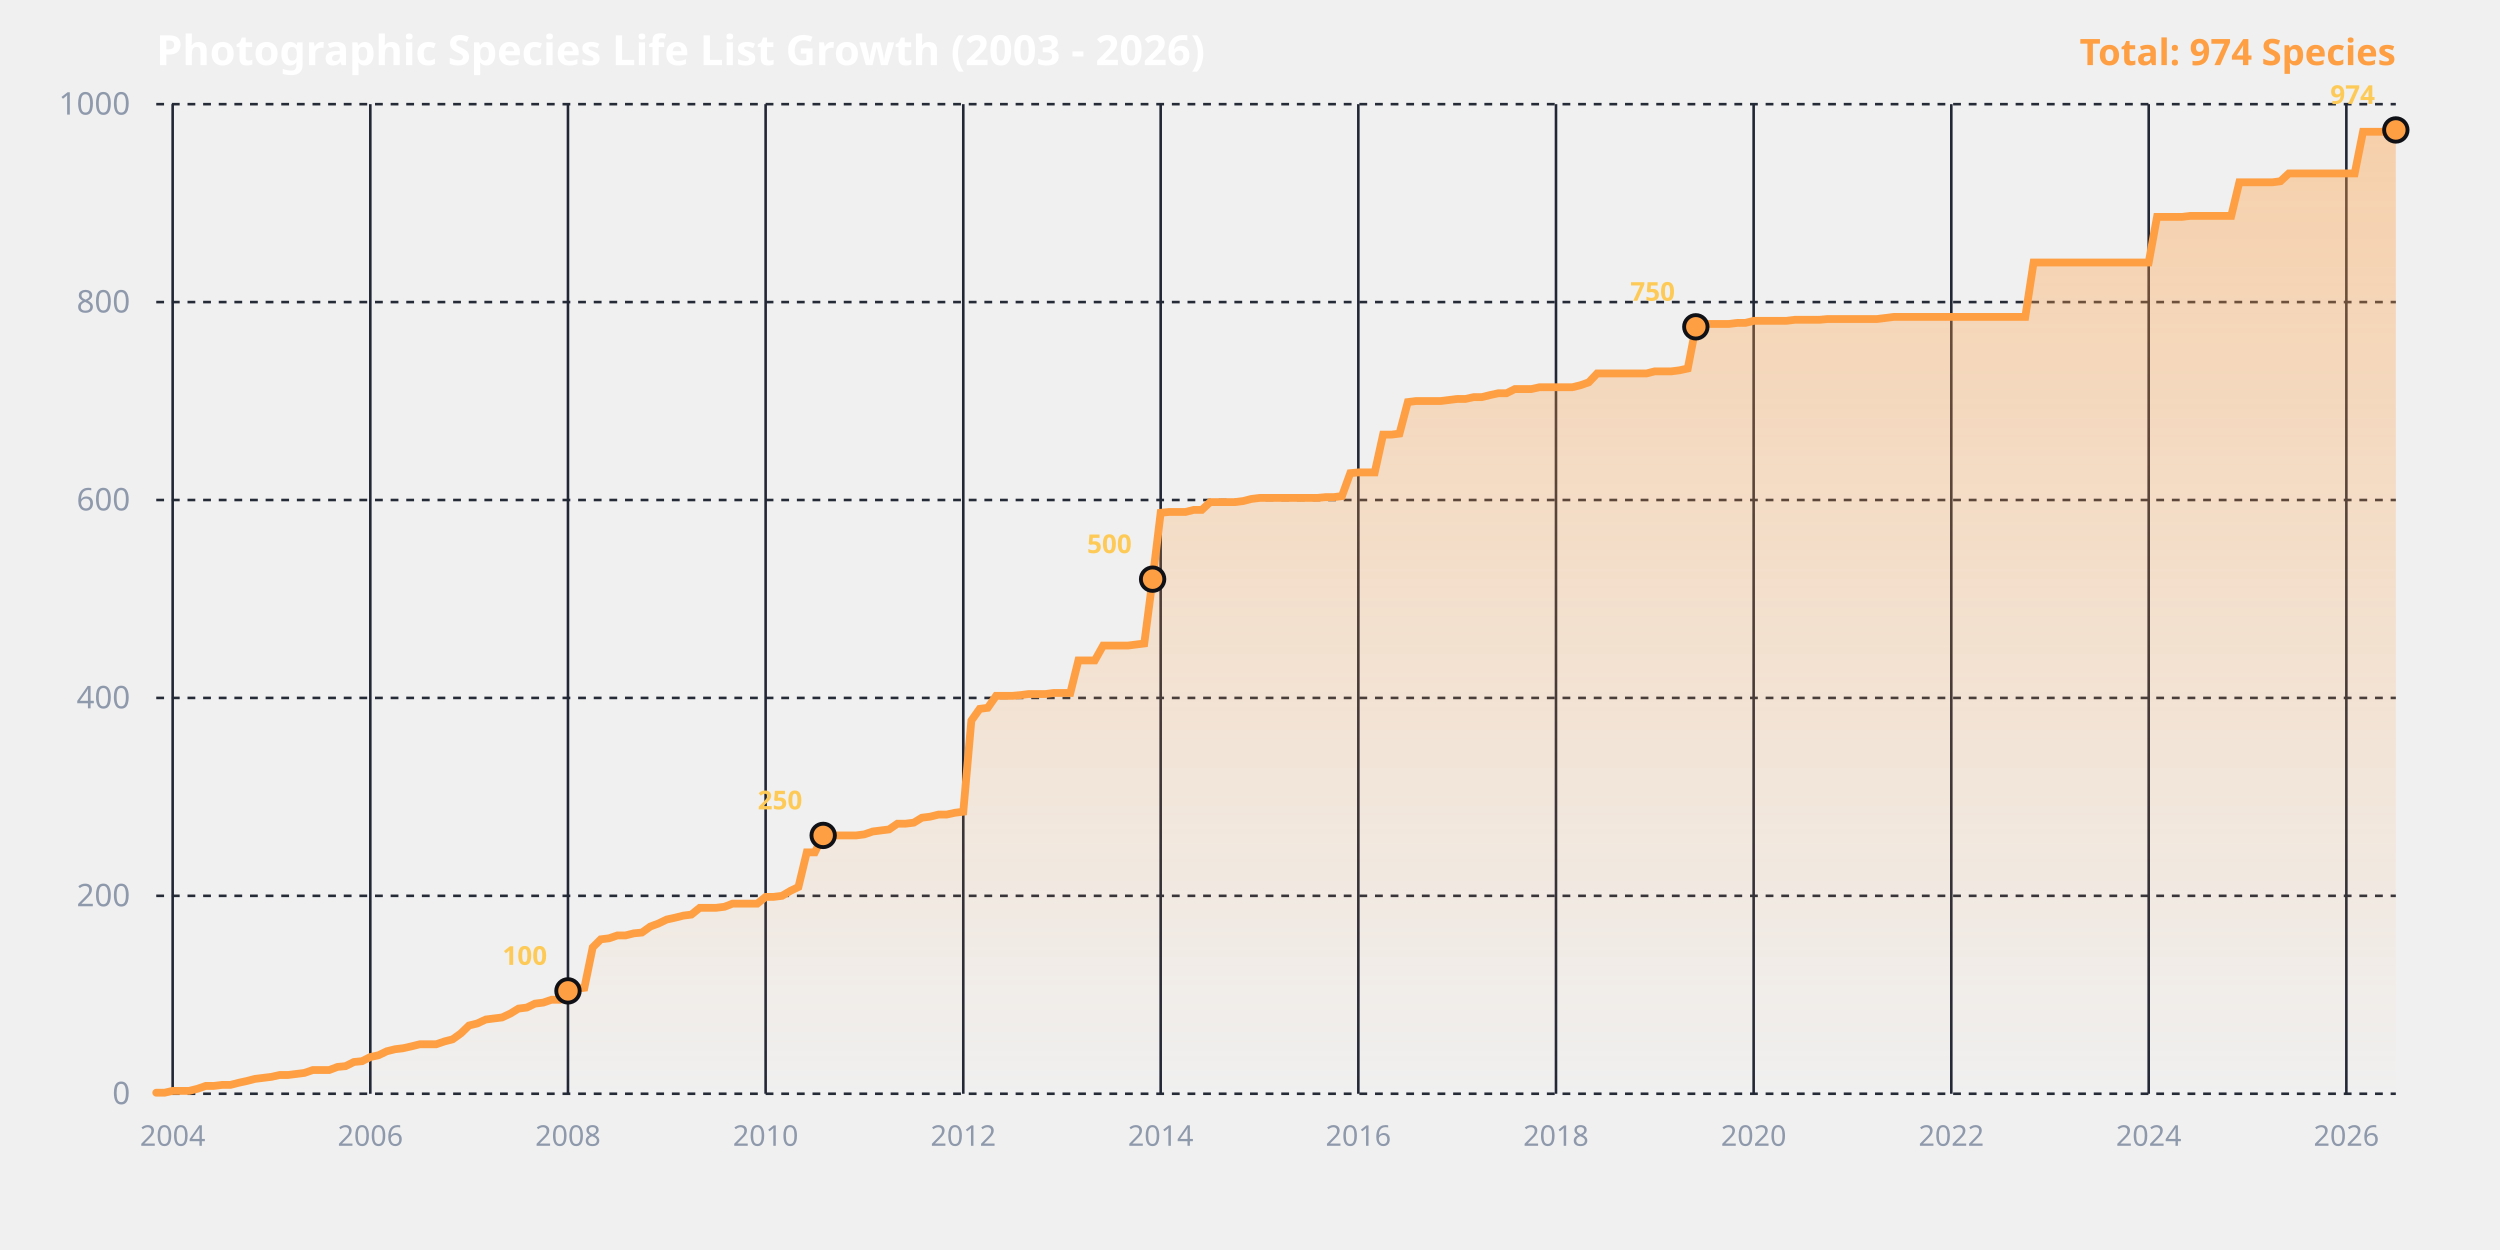
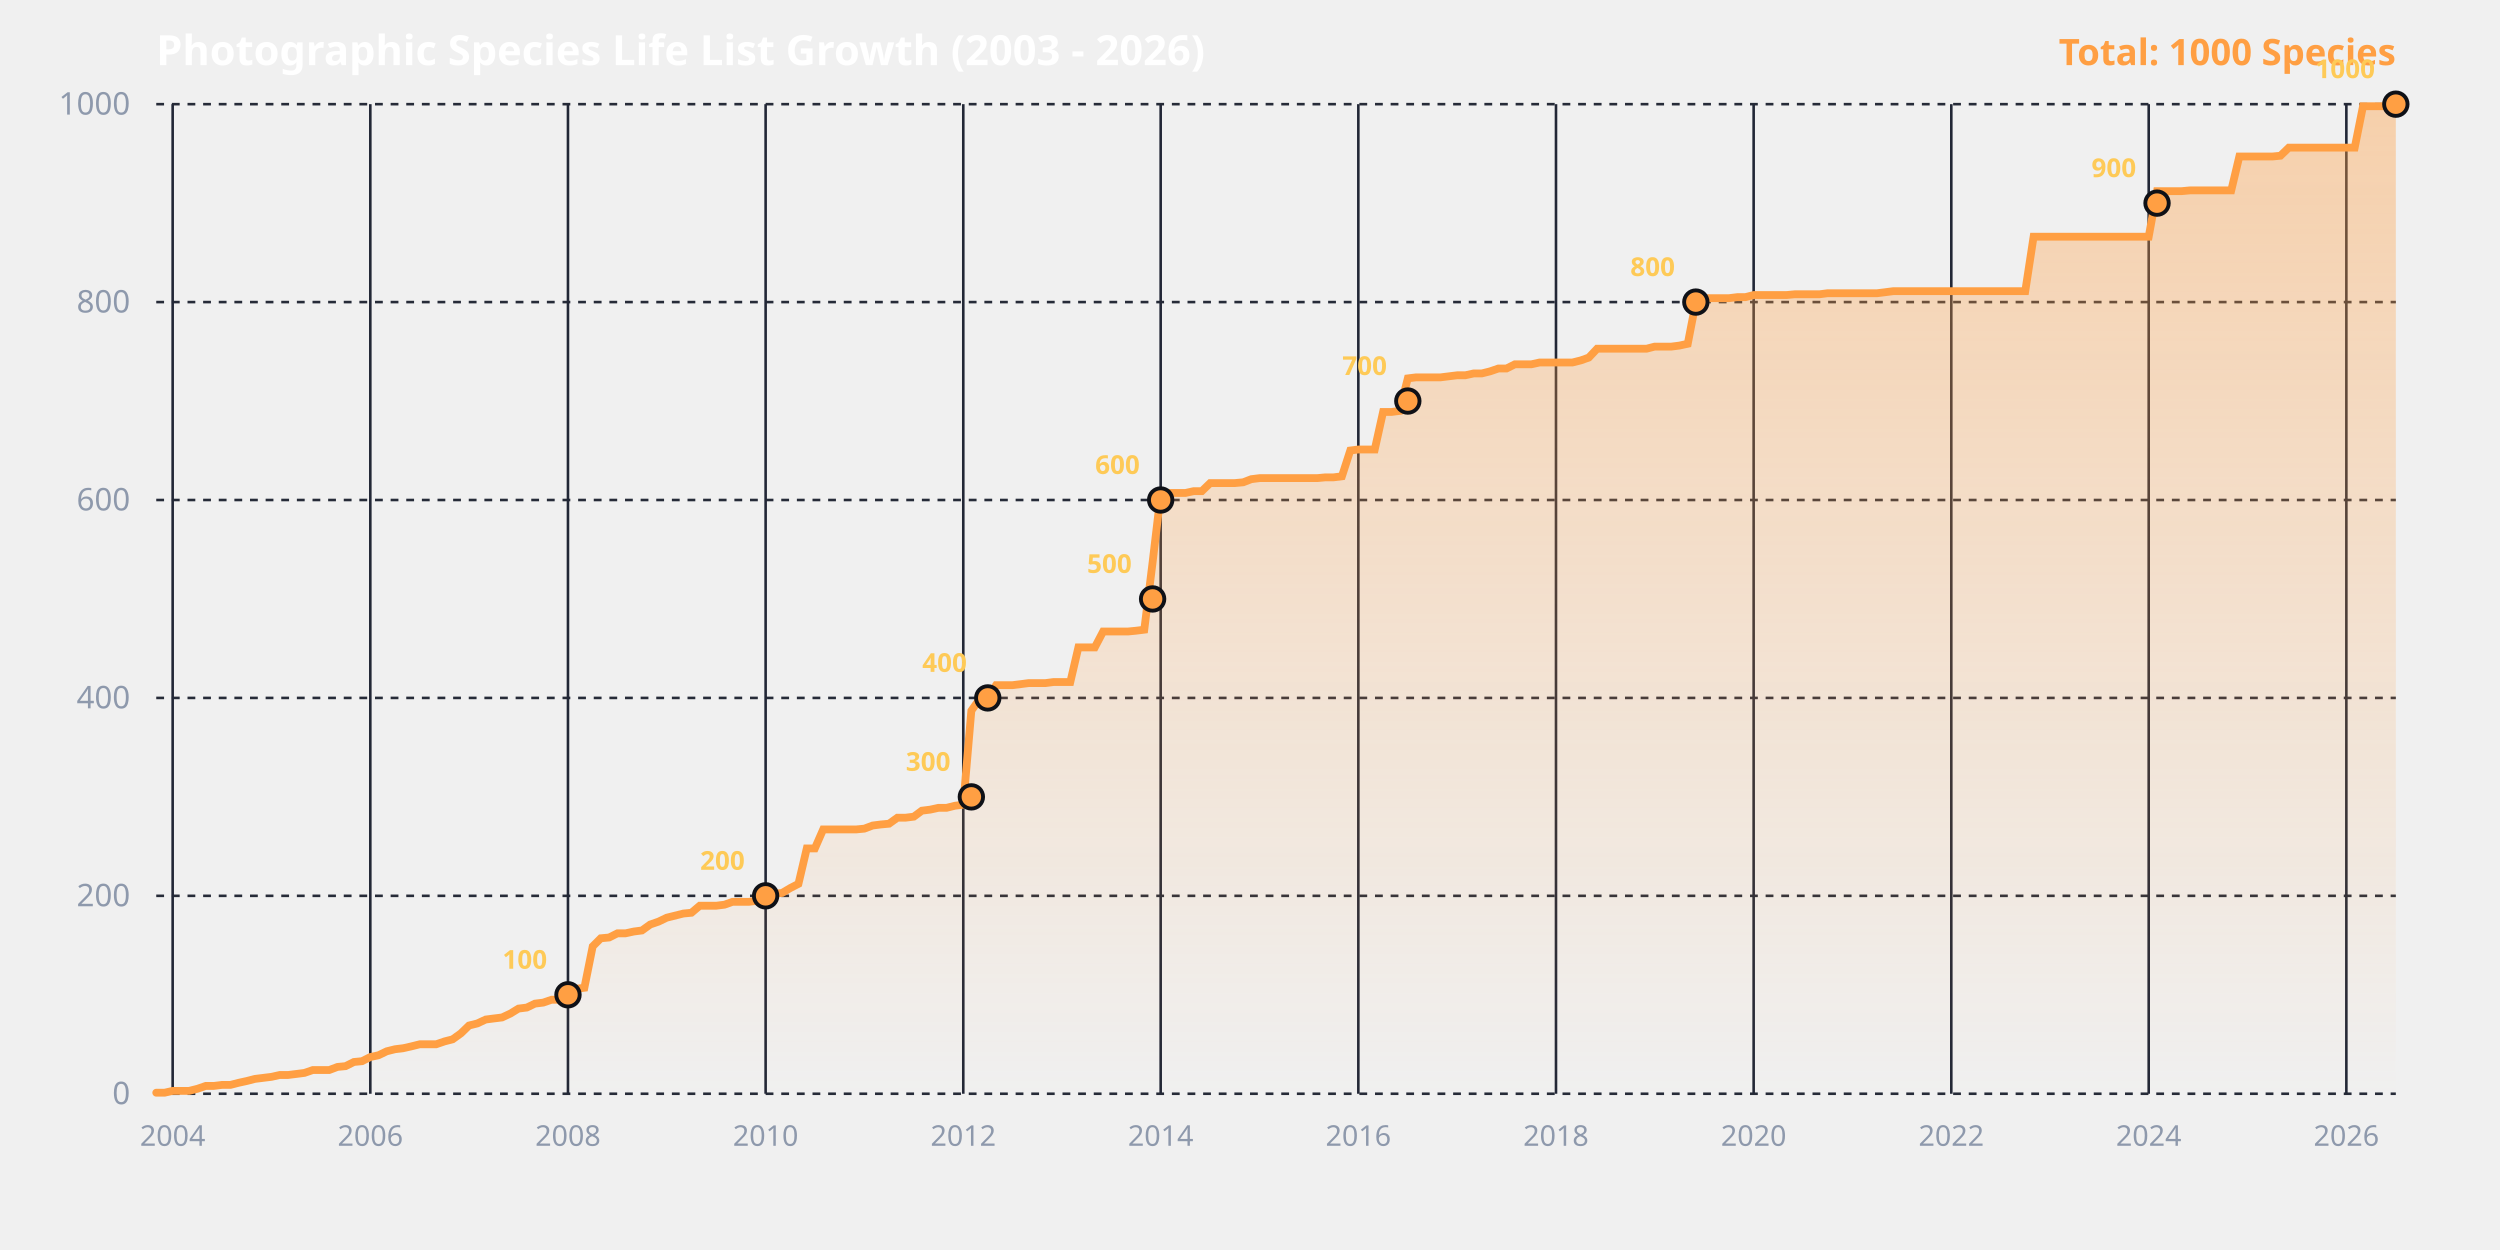
<svg xmlns="http://www.w3.org/2000/svg" viewBox="0 0 960 480" width="100%" height="100%" style="background-color: #0f1117; border-radius: 12px;">
  <defs>
    <linearGradient id="grad" x1="0%" y1="0%" x2="0%" y2="100%">
      <stop offset="0%" stop-color="#ff9f43" stop-opacity="0.4" />
      <stop offset="100%" stop-color="#ff9f43" stop-opacity="0.0" />
    </linearGradient>
  </defs>
  <text x="60" y="25" fill="#ffffff" font-size="16" font-weight="bold" font-family="sans-serif">Photographic Species Life List Growth (2003 - 2026)</text>
-   <text x="920" y="25" fill="#ff9f43" font-size="14" font-weight="bold" text-anchor="end" font-family="sans-serif">Total: 974 Species</text>
+   <text x="920" y="25" fill="#ff9f43" font-size="14" font-weight="bold" text-anchor="end" font-family="sans-serif">Total: 1000 Species</text>
  <line x1="60" y1="420.0" x2="920" y2="420.0" stroke="#262b38" stroke-dasharray="3,3" />
  <text x="50" y="424.0" fill="#8e99ac" font-size="12" text-anchor="end" font-family="sans-serif">0</text>
  <line x1="60" y1="344.0" x2="920" y2="344.0" stroke="#262b38" stroke-dasharray="3,3" />
  <text x="50" y="348.0" fill="#8e99ac" font-size="12" text-anchor="end" font-family="sans-serif">200</text>
  <line x1="60" y1="268.0" x2="920" y2="268.0" stroke="#262b38" stroke-dasharray="3,3" />
  <text x="50" y="272.0" fill="#8e99ac" font-size="12" text-anchor="end" font-family="sans-serif">400</text>
  <line x1="60" y1="192.0" x2="920" y2="192.0" stroke="#262b38" stroke-dasharray="3,3" />
  <text x="50" y="196.0" fill="#8e99ac" font-size="12" text-anchor="end" font-family="sans-serif">600</text>
  <line x1="60" y1="116.0" x2="920" y2="116.0" stroke="#262b38" stroke-dasharray="3,3" />
  <text x="50" y="120.0" fill="#8e99ac" font-size="12" text-anchor="end" font-family="sans-serif">800</text>
  <line x1="60" y1="40.0" x2="920" y2="40.0" stroke="#262b38" stroke-dasharray="3,3" />
  <text x="50" y="44.0" fill="#8e99ac" font-size="12" text-anchor="end" font-family="sans-serif">1000</text>
  <line x1="66.3" y1="40" x2="66.3" y2="420" stroke="#222736" />
  <text x="66.3" y="440" fill="#8e99ac" font-size="11" text-anchor="middle" font-family="sans-serif">2004</text>
  <line x1="142.2" y1="40" x2="142.2" y2="420" stroke="#222736" />
  <text x="142.2" y="440" fill="#8e99ac" font-size="11" text-anchor="middle" font-family="sans-serif">2006</text>
  <line x1="218.1" y1="40" x2="218.1" y2="420" stroke="#222736" />
  <text x="218.1" y="440" fill="#8e99ac" font-size="11" text-anchor="middle" font-family="sans-serif">2008</text>
  <line x1="294.0" y1="40" x2="294.0" y2="420" stroke="#222736" />
  <text x="294.0" y="440" fill="#8e99ac" font-size="11" text-anchor="middle" font-family="sans-serif">2010</text>
  <line x1="369.9" y1="40" x2="369.9" y2="420" stroke="#222736" />
  <text x="369.9" y="440" fill="#8e99ac" font-size="11" text-anchor="middle" font-family="sans-serif">2012</text>
  <line x1="445.7" y1="40" x2="445.7" y2="420" stroke="#222736" />
  <text x="445.7" y="440" fill="#8e99ac" font-size="11" text-anchor="middle" font-family="sans-serif">2014</text>
  <line x1="521.6" y1="40" x2="521.6" y2="420" stroke="#222736" />
  <text x="521.6" y="440" fill="#8e99ac" font-size="11" text-anchor="middle" font-family="sans-serif">2016</text>
  <line x1="597.5" y1="40" x2="597.5" y2="420" stroke="#222736" />
  <text x="597.5" y="440" fill="#8e99ac" font-size="11" text-anchor="middle" font-family="sans-serif">2018</text>
  <line x1="673.4" y1="40" x2="673.4" y2="420" stroke="#222736" />
  <text x="673.4" y="440" fill="#8e99ac" font-size="11" text-anchor="middle" font-family="sans-serif">2020</text>
  <line x1="749.3" y1="40" x2="749.3" y2="420" stroke="#222736" />
  <text x="749.3" y="440" fill="#8e99ac" font-size="11" text-anchor="middle" font-family="sans-serif">2022</text>
  <line x1="825.1" y1="40" x2="825.1" y2="420" stroke="#222736" />
  <text x="825.1" y="440" fill="#8e99ac" font-size="11" text-anchor="middle" font-family="sans-serif">2024</text>
  <line x1="901.0" y1="40" x2="901.0" y2="420" stroke="#222736" />
  <text x="901.0" y="440" fill="#8e99ac" font-size="11" text-anchor="middle" font-family="sans-serif">2026</text>
-   <path d="M 60.0 419.6 L 63.2 419.6 L 66.3 418.9 L 69.5 418.9 L 72.6 418.9 L 75.8 418.1 L 79.0 417.0 L 82.1 417.0 L 85.3 416.6 L 88.5 416.6 L 91.6 415.8 L 94.8 415.1 L 97.9 414.3 L 101.1 413.9 L 104.3 413.5 L 107.4 412.8 L 110.6 412.8 L 113.8 412.4 L 116.9 412.0 L 120.1 410.9 L 123.2 410.9 L 126.4 410.9 L 129.6 409.7 L 132.7 409.4 L 135.9 407.8 L 139.0 407.5 L 142.2 405.9 L 145.4 405.2 L 148.5 403.7 L 151.7 402.9 L 154.9 402.5 L 158.0 401.8 L 161.2 401.0 L 164.3 401.0 L 167.5 401.0 L 170.7 399.9 L 173.8 399.1 L 177.0 396.8 L 180.1 393.8 L 183.3 393.0 L 186.5 391.5 L 189.6 391.1 L 192.8 390.7 L 196.0 389.2 L 199.1 387.3 L 202.3 386.9 L 205.4 385.4 L 208.6 385.0 L 211.8 383.9 L 214.9 383.9 L 218.1 380.5 L 221.2 379.7 L 224.4 379.3 L 227.6 363.8 L 230.7 360.7 L 233.9 360.3 L 237.1 359.2 L 240.2 359.2 L 243.4 358.4 L 246.5 358.1 L 249.7 355.8 L 252.9 354.6 L 256.0 353.1 L 259.2 352.4 L 262.4 351.6 L 265.5 351.2 L 268.7 348.6 L 271.8 348.6 L 275.0 348.6 L 278.2 348.2 L 281.3 347.0 L 284.5 347.0 L 287.6 347.0 L 290.8 347.0 L 294.0 344.4 L 297.1 344.4 L 300.3 344.0 L 303.5 342.1 L 306.6 340.6 L 309.8 327.3 L 312.9 327.3 L 316.1 320.8 L 319.3 320.8 L 322.4 320.8 L 325.6 320.8 L 328.8 320.8 L 331.9 320.4 L 335.1 319.3 L 338.2 318.9 L 341.4 318.5 L 344.6 316.3 L 347.7 316.3 L 350.9 315.9 L 354.0 314.0 L 357.2 313.6 L 360.4 312.8 L 363.5 312.8 L 366.7 312.1 L 369.9 311.7 L 373.0 276.7 L 376.2 272.2 L 379.3 271.8 L 382.5 267.2 L 385.7 267.2 L 388.8 267.2 L 392.0 266.9 L 395.1 266.5 L 398.3 266.5 L 401.5 266.5 L 404.6 266.1 L 407.8 266.1 L 411.0 266.1 L 414.1 253.6 L 417.3 253.6 L 420.4 253.6 L 423.6 247.9 L 426.8 247.9 L 429.9 247.9 L 433.1 247.9 L 436.2 247.5 L 439.4 247.1 L 442.6 222.4 L 445.7 196.9 L 448.9 196.6 L 452.1 196.6 L 455.2 196.6 L 458.4 195.8 L 461.5 195.8 L 464.7 192.8 L 467.9 192.8 L 471.0 192.8 L 474.2 192.8 L 477.4 192.4 L 480.5 191.6 L 483.7 191.2 L 486.8 191.2 L 490.0 191.2 L 493.2 191.2 L 496.3 191.2 L 499.5 191.2 L 502.6 191.2 L 505.8 191.2 L 509.0 190.9 L 512.1 190.9 L 515.3 190.5 L 518.5 181.7 L 521.6 181.4 L 524.8 181.4 L 527.9 181.4 L 531.1 166.9 L 534.3 166.9 L 537.4 166.5 L 540.6 154.4 L 543.8 154.0 L 546.9 154.0 L 550.1 154.0 L 553.2 154.0 L 556.4 153.6 L 559.6 153.2 L 562.7 153.2 L 565.9 152.5 L 569.0 152.5 L 572.2 151.7 L 575.4 151.0 L 578.5 151.0 L 581.7 149.4 L 584.9 149.4 L 588.0 149.4 L 591.2 148.7 L 594.3 148.7 L 597.5 148.7 L 600.7 148.7 L 603.8 148.7 L 607.0 147.9 L 610.1 146.8 L 613.3 143.4 L 616.5 143.4 L 619.6 143.4 L 622.8 143.4 L 626.0 143.4 L 629.1 143.4 L 632.3 143.4 L 635.4 142.6 L 638.6 142.6 L 641.8 142.6 L 644.9 142.2 L 648.1 141.5 L 651.2 125.5 L 654.4 124.4 L 657.6 124.4 L 660.7 124.4 L 663.9 124.4 L 667.1 124.0 L 670.2 124.0 L 673.4 123.2 L 676.5 123.2 L 679.7 123.2 L 682.9 123.2 L 686.0 123.2 L 689.2 122.8 L 692.4 122.8 L 695.5 122.8 L 698.7 122.8 L 701.8 122.5 L 705.0 122.5 L 708.2 122.5 L 711.3 122.5 L 714.5 122.5 L 717.6 122.5 L 720.8 122.5 L 724.0 122.1 L 727.1 121.7 L 730.3 121.7 L 733.5 121.7 L 736.6 121.7 L 739.8 121.7 L 742.9 121.7 L 746.1 121.7 L 749.3 121.7 L 752.4 121.7 L 755.6 121.7 L 758.8 121.7 L 761.9 121.7 L 765.1 121.7 L 768.2 121.7 L 771.4 121.7 L 774.6 121.7 L 777.7 121.7 L 780.9 100.8 L 784.0 100.8 L 787.2 100.8 L 790.4 100.8 L 793.5 100.8 L 796.7 100.8 L 799.9 100.8 L 803.0 100.8 L 806.2 100.8 L 809.3 100.8 L 812.5 100.8 L 815.7 100.8 L 818.8 100.8 L 822.0 100.8 L 825.1 100.8 L 828.3 83.3 L 831.5 83.3 L 834.6 83.3 L 837.8 83.3 L 841.0 82.9 L 844.1 82.9 L 847.3 82.9 L 850.4 82.9 L 853.6 82.9 L 856.8 82.9 L 859.9 70.0 L 863.1 70.0 L 866.2 70.0 L 869.4 70.0 L 872.6 70.0 L 875.7 69.6 L 878.9 66.6 L 882.1 66.6 L 885.2 66.6 L 888.4 66.6 L 891.5 66.6 L 894.7 66.6 L 897.9 66.6 L 901.0 66.6 L 904.2 66.6 L 907.4 50.6 L 910.5 50.6 L 913.7 50.6 L 916.8 50.6 L 920.0 49.9 L 920.0 420 L 60.0 420 Z" fill="url(#grad)" />
-   <path d="M 60.0 419.6 L 63.2 419.6 L 66.3 418.9 L 69.5 418.9 L 72.6 418.9 L 75.8 418.1 L 79.0 417.0 L 82.1 417.0 L 85.3 416.6 L 88.5 416.6 L 91.6 415.8 L 94.8 415.1 L 97.9 414.3 L 101.1 413.9 L 104.3 413.5 L 107.4 412.8 L 110.6 412.8 L 113.8 412.4 L 116.9 412.0 L 120.1 410.9 L 123.2 410.9 L 126.4 410.9 L 129.6 409.7 L 132.7 409.4 L 135.9 407.8 L 139.0 407.5 L 142.2 405.9 L 145.4 405.2 L 148.5 403.7 L 151.7 402.9 L 154.9 402.5 L 158.0 401.8 L 161.2 401.0 L 164.3 401.0 L 167.5 401.0 L 170.7 399.9 L 173.8 399.1 L 177.0 396.8 L 180.1 393.8 L 183.3 393.0 L 186.5 391.5 L 189.6 391.1 L 192.8 390.7 L 196.0 389.2 L 199.1 387.3 L 202.3 386.9 L 205.4 385.4 L 208.6 385.0 L 211.8 383.9 L 214.9 383.9 L 218.1 380.5 L 221.2 379.7 L 224.4 379.3 L 227.6 363.8 L 230.7 360.7 L 233.9 360.3 L 237.1 359.2 L 240.2 359.2 L 243.4 358.4 L 246.5 358.1 L 249.7 355.8 L 252.9 354.6 L 256.0 353.1 L 259.2 352.4 L 262.4 351.6 L 265.5 351.2 L 268.7 348.6 L 271.8 348.6 L 275.0 348.6 L 278.2 348.2 L 281.3 347.0 L 284.5 347.0 L 287.6 347.0 L 290.8 347.0 L 294.0 344.4 L 297.1 344.4 L 300.3 344.0 L 303.5 342.1 L 306.6 340.6 L 309.8 327.3 L 312.9 327.3 L 316.1 320.8 L 319.3 320.8 L 322.4 320.8 L 325.6 320.8 L 328.8 320.8 L 331.9 320.4 L 335.1 319.3 L 338.2 318.9 L 341.4 318.5 L 344.6 316.3 L 347.7 316.3 L 350.9 315.9 L 354.0 314.0 L 357.2 313.6 L 360.4 312.8 L 363.5 312.8 L 366.7 312.1 L 369.9 311.7 L 373.0 276.7 L 376.2 272.2 L 379.3 271.8 L 382.5 267.2 L 385.7 267.2 L 388.8 267.2 L 392.0 266.9 L 395.1 266.5 L 398.3 266.5 L 401.5 266.5 L 404.6 266.1 L 407.8 266.1 L 411.0 266.1 L 414.1 253.6 L 417.3 253.6 L 420.4 253.6 L 423.6 247.9 L 426.8 247.9 L 429.9 247.9 L 433.1 247.9 L 436.2 247.5 L 439.4 247.1 L 442.6 222.4 L 445.7 196.9 L 448.9 196.6 L 452.1 196.6 L 455.2 196.6 L 458.4 195.8 L 461.5 195.8 L 464.7 192.8 L 467.9 192.8 L 471.0 192.8 L 474.2 192.8 L 477.4 192.4 L 480.5 191.6 L 483.7 191.2 L 486.8 191.2 L 490.0 191.2 L 493.2 191.2 L 496.3 191.2 L 499.5 191.2 L 502.6 191.2 L 505.8 191.2 L 509.0 190.9 L 512.1 190.9 L 515.3 190.5 L 518.5 181.7 L 521.6 181.4 L 524.8 181.4 L 527.9 181.4 L 531.1 166.9 L 534.3 166.9 L 537.4 166.5 L 540.6 154.4 L 543.8 154.0 L 546.9 154.0 L 550.1 154.0 L 553.2 154.0 L 556.4 153.6 L 559.6 153.2 L 562.7 153.2 L 565.9 152.5 L 569.0 152.5 L 572.2 151.7 L 575.4 151.0 L 578.5 151.0 L 581.7 149.4 L 584.9 149.4 L 588.0 149.4 L 591.2 148.7 L 594.3 148.7 L 597.5 148.7 L 600.7 148.7 L 603.8 148.7 L 607.0 147.9 L 610.1 146.8 L 613.3 143.4 L 616.5 143.4 L 619.6 143.4 L 622.8 143.4 L 626.0 143.4 L 629.1 143.4 L 632.3 143.4 L 635.4 142.6 L 638.6 142.6 L 641.8 142.6 L 644.9 142.2 L 648.1 141.5 L 651.2 125.5 L 654.4 124.4 L 657.6 124.4 L 660.7 124.4 L 663.9 124.4 L 667.1 124.0 L 670.2 124.0 L 673.4 123.2 L 676.5 123.2 L 679.7 123.2 L 682.9 123.2 L 686.0 123.2 L 689.2 122.8 L 692.4 122.8 L 695.5 122.8 L 698.7 122.8 L 701.8 122.5 L 705.0 122.5 L 708.2 122.5 L 711.3 122.5 L 714.5 122.5 L 717.6 122.5 L 720.8 122.5 L 724.0 122.1 L 727.1 121.7 L 730.3 121.7 L 733.5 121.7 L 736.6 121.7 L 739.8 121.7 L 742.9 121.7 L 746.1 121.7 L 749.3 121.7 L 752.4 121.7 L 755.6 121.7 L 758.8 121.7 L 761.9 121.7 L 765.1 121.7 L 768.2 121.7 L 771.4 121.7 L 774.6 121.7 L 777.7 121.7 L 780.9 100.8 L 784.0 100.8 L 787.2 100.8 L 790.4 100.8 L 793.5 100.8 L 796.7 100.8 L 799.9 100.8 L 803.0 100.8 L 806.2 100.8 L 809.3 100.8 L 812.5 100.8 L 815.7 100.8 L 818.8 100.8 L 822.0 100.8 L 825.1 100.8 L 828.3 83.3 L 831.5 83.3 L 834.6 83.3 L 837.8 83.3 L 841.0 82.9 L 844.1 82.9 L 847.3 82.9 L 850.4 82.9 L 853.6 82.9 L 856.8 82.9 L 859.9 70.0 L 863.1 70.0 L 866.2 70.0 L 869.4 70.0 L 872.6 70.0 L 875.7 69.6 L 878.9 66.6 L 882.1 66.6 L 885.2 66.6 L 888.4 66.6 L 891.5 66.6 L 894.7 66.6 L 897.9 66.6 L 901.0 66.6 L 904.2 66.6 L 907.4 50.6 L 910.5 50.6 L 913.7 50.6 L 916.8 50.6 L 920.0 49.9" fill="none" stroke="#ff9f43" stroke-width="3" stroke-linecap="round" />
-   <circle cx="218.1" cy="380.5" r="4.5" fill="#ff9f43" stroke="#0f1117" stroke-width="1.5" />
-   <text x="210.1" y="370.5" fill="#feca57" font-size="10" font-weight="bold" font-family="sans-serif" text-anchor="end">100</text>
-   <circle cx="316.1" cy="320.8" r="4.5" fill="#ff9f43" stroke="#0f1117" stroke-width="1.5" />
-   <text x="308.1" y="310.8" fill="#feca57" font-size="10" font-weight="bold" font-family="sans-serif" text-anchor="end">250</text>
-   <circle cx="442.6" cy="222.4" r="4.5" fill="#ff9f43" stroke="#0f1117" stroke-width="1.5" />
-   <text x="434.6" y="212.4" fill="#feca57" font-size="10" font-weight="bold" font-family="sans-serif" text-anchor="end">500</text>
-   <circle cx="651.2" cy="125.5" r="4.5" fill="#ff9f43" stroke="#0f1117" stroke-width="1.5" />
-   <text x="643.2" y="115.5" fill="#feca57" font-size="10" font-weight="bold" font-family="sans-serif" text-anchor="end">750</text>
-   <circle cx="920.0" cy="49.9" r="4.5" fill="#ff9f43" stroke="#0f1117" stroke-width="1.5" />
-   <text x="912.0" y="39.9" fill="#feca57" font-size="10" font-weight="bold" font-family="sans-serif" text-anchor="end">974</text>
+   <path d="M 60.0 419.6 L 63.2 419.6 L 66.3 418.9 L 69.5 418.9 L 72.6 418.9 L 75.8 418.1 L 79.0 417.0 L 82.1 417.0 L 85.3 416.6 L 88.5 416.6 L 91.6 415.8 L 94.8 415.1 L 97.9 414.3 L 101.1 413.9 L 104.3 413.5 L 107.4 412.8 L 110.6 412.8 L 113.8 412.4 L 116.9 412.0 L 120.1 410.9 L 123.2 410.9 L 126.4 410.9 L 129.6 409.7 L 132.7 409.4 L 135.9 407.8 L 139.0 407.5 L 142.2 405.9 L 145.4 405.2 L 148.5 403.7 L 151.7 402.9 L 154.9 402.5 L 158.0 401.8 L 161.2 401.0 L 164.3 401.0 L 167.5 401.0 L 170.7 399.9 L 173.8 399.1 L 177.0 396.8 L 180.1 393.8 L 183.3 393.0 L 186.5 391.5 L 189.6 391.1 L 192.8 390.7 L 196.0 389.2 L 199.1 387.3 L 202.3 386.9 L 205.4 385.4 L 208.6 385.0 L 211.8 383.9 L 214.9 383.9 L 218.1 380.5 L 221.2 379.7 L 224.4 379.3 L 227.6 363.4 L 230.7 360.3 L 233.9 360.0 L 237.1 358.4 L 240.2 358.4 L 243.4 357.7 L 246.5 357.3 L 249.7 355.0 L 252.9 353.9 L 256.0 352.4 L 259.2 351.6 L 262.4 350.8 L 265.5 350.5 L 268.7 347.8 L 271.8 347.8 L 275.0 347.8 L 278.2 347.4 L 281.3 346.3 L 284.5 346.3 L 287.6 346.3 L 290.8 345.9 L 294.0 343.2 L 297.1 343.2 L 300.3 342.9 L 303.5 341.0 L 306.6 339.4 L 309.8 325.8 L 312.9 325.8 L 316.1 318.5 L 319.3 318.5 L 322.4 318.5 L 325.6 318.5 L 328.8 318.5 L 331.9 318.2 L 335.1 317.0 L 338.2 316.6 L 341.4 316.3 L 344.6 314.0 L 347.7 314.0 L 350.9 313.6 L 354.0 311.3 L 357.2 310.9 L 360.4 310.2 L 363.5 310.2 L 366.7 309.4 L 369.9 309.0 L 373.0 272.9 L 376.2 268.4 L 379.3 268.0 L 382.5 263.1 L 385.7 263.1 L 388.8 263.1 L 392.0 262.7 L 395.1 262.3 L 398.3 262.3 L 401.5 262.3 L 404.6 261.9 L 407.8 261.9 L 411.0 261.9 L 414.1 248.6 L 417.3 248.6 L 420.4 248.6 L 423.6 242.5 L 426.8 242.5 L 429.9 242.5 L 433.1 242.5 L 436.2 242.2 L 439.4 241.8 L 442.6 215.9 L 445.7 189.7 L 448.9 189.3 L 452.1 189.3 L 455.2 189.3 L 458.4 188.6 L 461.5 188.6 L 464.7 185.5 L 467.9 185.5 L 471.0 185.5 L 474.2 185.5 L 477.4 185.2 L 480.5 184.0 L 483.7 183.6 L 486.8 183.6 L 490.0 183.6 L 493.2 183.6 L 496.3 183.6 L 499.5 183.6 L 502.6 183.6 L 505.8 183.6 L 509.0 183.3 L 512.1 183.3 L 515.3 182.9 L 518.5 173.0 L 521.6 172.6 L 524.8 172.6 L 527.9 172.6 L 531.1 158.2 L 534.3 158.2 L 537.4 157.8 L 540.6 145.3 L 543.8 144.9 L 546.9 144.9 L 550.1 144.9 L 553.2 144.9 L 556.4 144.5 L 559.6 144.1 L 562.7 144.1 L 565.9 143.4 L 569.0 143.4 L 572.2 142.6 L 575.4 141.5 L 578.5 141.5 L 581.7 139.9 L 584.9 139.9 L 588.0 139.9 L 591.2 139.2 L 594.3 139.2 L 597.5 139.2 L 600.7 139.2 L 603.8 139.2 L 607.0 138.4 L 610.1 137.3 L 613.3 133.9 L 616.5 133.9 L 619.6 133.9 L 622.8 133.9 L 626.0 133.9 L 629.1 133.9 L 632.3 133.9 L 635.4 133.1 L 638.6 133.1 L 641.8 133.1 L 644.9 132.7 L 648.1 132.0 L 651.2 116.0 L 654.4 114.5 L 657.6 114.5 L 660.7 114.5 L 663.9 114.5 L 667.1 114.1 L 670.2 114.1 L 673.4 113.3 L 676.5 113.3 L 679.7 113.3 L 682.9 113.3 L 686.0 113.3 L 689.2 113.0 L 692.4 113.0 L 695.5 113.0 L 698.7 113.0 L 701.8 112.6 L 705.0 112.6 L 708.2 112.6 L 711.3 112.6 L 714.5 112.6 L 717.6 112.6 L 720.8 112.6 L 724.0 112.2 L 727.1 111.8 L 730.3 111.8 L 733.5 111.8 L 736.6 111.8 L 739.8 111.8 L 742.9 111.8 L 746.1 111.8 L 749.3 111.8 L 752.4 111.8 L 755.6 111.8 L 758.8 111.8 L 761.9 111.8 L 765.1 111.8 L 768.2 111.8 L 771.4 111.8 L 774.6 111.8 L 777.7 111.8 L 780.9 90.9 L 784.0 90.9 L 787.2 90.9 L 790.4 90.9 L 793.5 90.9 L 796.7 90.9 L 799.9 90.9 L 803.0 90.9 L 806.2 90.9 L 809.3 90.9 L 812.5 90.9 L 815.7 90.9 L 818.8 90.9 L 822.0 90.9 L 825.1 90.9 L 828.3 73.4 L 831.5 73.4 L 834.6 73.4 L 837.8 73.4 L 841.0 73.1 L 844.1 73.1 L 847.3 73.1 L 850.4 73.1 L 853.6 73.1 L 856.8 73.1 L 859.9 60.1 L 863.1 60.1 L 866.2 60.1 L 869.4 60.1 L 872.6 60.1 L 875.7 59.8 L 878.9 56.7 L 882.1 56.7 L 885.2 56.7 L 888.4 56.7 L 891.5 56.7 L 894.7 56.7 L 897.9 56.7 L 901.0 56.7 L 904.2 56.7 L 907.4 40.8 L 910.5 40.8 L 913.7 40.8 L 916.8 40.8 L 920.0 40.0 L 920.0 420 L 60.0 420 Z" fill="url(#grad)" />
+   <path d="M 60.0 419.6 L 63.2 419.6 L 66.3 418.9 L 69.5 418.9 L 72.6 418.9 L 75.8 418.1 L 79.0 417.0 L 82.1 417.0 L 85.3 416.6 L 88.5 416.6 L 91.6 415.8 L 94.8 415.1 L 97.9 414.3 L 101.1 413.9 L 104.3 413.5 L 107.4 412.8 L 110.6 412.8 L 113.8 412.4 L 116.9 412.0 L 120.1 410.9 L 123.2 410.9 L 126.4 410.9 L 129.6 409.7 L 132.7 409.4 L 135.9 407.8 L 139.0 407.5 L 142.2 405.9 L 145.4 405.2 L 148.5 403.7 L 151.7 402.9 L 154.9 402.5 L 158.0 401.8 L 161.2 401.0 L 164.3 401.0 L 167.5 401.0 L 170.7 399.9 L 173.8 399.1 L 177.0 396.8 L 180.1 393.8 L 183.3 393.0 L 186.5 391.5 L 189.6 391.1 L 192.8 390.7 L 196.0 389.2 L 199.1 387.3 L 202.3 386.9 L 205.4 385.4 L 208.6 385.0 L 211.8 383.9 L 214.9 383.9 L 218.1 380.5 L 221.2 379.7 L 224.4 379.3 L 227.6 363.4 L 230.7 360.3 L 233.9 360.0 L 237.1 358.4 L 240.2 358.4 L 243.4 357.7 L 246.5 357.3 L 249.7 355.0 L 252.9 353.9 L 256.0 352.4 L 259.2 351.6 L 262.4 350.8 L 265.5 350.5 L 268.7 347.8 L 271.8 347.8 L 275.0 347.8 L 278.2 347.4 L 281.3 346.3 L 284.5 346.3 L 287.6 346.3 L 290.8 345.9 L 294.0 343.2 L 297.1 343.2 L 300.3 342.9 L 303.5 341.0 L 306.6 339.4 L 309.8 325.8 L 312.9 325.8 L 316.1 318.5 L 319.3 318.5 L 322.4 318.5 L 325.6 318.5 L 328.8 318.5 L 331.9 318.2 L 335.1 317.0 L 338.2 316.6 L 341.4 316.3 L 344.6 314.0 L 347.7 314.0 L 350.9 313.6 L 354.0 311.3 L 357.2 310.9 L 360.4 310.2 L 363.5 310.2 L 366.7 309.4 L 369.9 309.0 L 373.0 272.9 L 376.2 268.4 L 379.3 268.0 L 382.5 263.1 L 385.7 263.1 L 388.8 263.1 L 392.0 262.7 L 395.1 262.3 L 398.3 262.3 L 401.5 262.3 L 404.6 261.9 L 407.8 261.9 L 411.0 261.9 L 414.1 248.6 L 417.3 248.6 L 420.4 248.6 L 423.6 242.5 L 426.8 242.5 L 429.9 242.5 L 433.1 242.5 L 436.2 242.2 L 439.4 241.8 L 442.6 215.9 L 445.7 189.7 L 448.9 189.3 L 452.1 189.3 L 455.2 189.3 L 458.4 188.6 L 461.5 188.6 L 464.7 185.5 L 467.9 185.5 L 471.0 185.5 L 474.2 185.5 L 477.4 185.2 L 480.5 184.0 L 483.7 183.6 L 486.8 183.6 L 490.0 183.6 L 493.2 183.6 L 496.3 183.6 L 499.5 183.6 L 502.6 183.6 L 505.8 183.6 L 509.0 183.3 L 512.1 183.3 L 515.3 182.9 L 518.5 173.0 L 521.6 172.6 L 524.8 172.6 L 527.9 172.6 L 531.1 158.2 L 534.3 158.2 L 537.4 157.8 L 540.6 145.3 L 543.8 144.9 L 546.9 144.9 L 550.1 144.9 L 553.2 144.9 L 556.4 144.5 L 559.6 144.1 L 562.7 144.1 L 565.9 143.4 L 569.0 143.4 L 572.2 142.6 L 575.4 141.5 L 578.5 141.5 L 581.7 139.9 L 584.9 139.9 L 588.0 139.9 L 591.2 139.2 L 594.3 139.2 L 597.5 139.2 L 600.7 139.2 L 603.8 139.2 L 607.0 138.4 L 610.1 137.3 L 613.3 133.9 L 616.5 133.9 L 619.6 133.9 L 622.8 133.9 L 626.0 133.9 L 629.1 133.9 L 632.3 133.9 L 635.4 133.1 L 638.6 133.1 L 641.8 133.1 L 644.9 132.7 L 648.1 132.0 L 651.2 116.0 L 654.4 114.5 L 657.6 114.5 L 660.7 114.5 L 663.9 114.5 L 667.1 114.1 L 670.2 114.1 L 673.4 113.3 L 676.5 113.3 L 679.7 113.3 L 682.9 113.3 L 686.0 113.3 L 689.2 113.0 L 692.4 113.0 L 695.5 113.0 L 698.7 113.0 L 701.8 112.6 L 705.0 112.6 L 708.2 112.6 L 711.3 112.6 L 714.5 112.6 L 717.6 112.6 L 720.8 112.6 L 724.0 112.2 L 727.1 111.8 L 730.3 111.8 L 733.5 111.8 L 736.6 111.8 L 739.8 111.8 L 742.9 111.8 L 746.1 111.8 L 749.3 111.8 L 752.4 111.8 L 755.6 111.8 L 758.8 111.8 L 761.9 111.8 L 765.1 111.8 L 768.2 111.8 L 771.4 111.8 L 774.6 111.8 L 777.7 111.8 L 780.9 90.9 L 784.0 90.9 L 787.2 90.9 L 790.4 90.9 L 793.5 90.9 L 796.7 90.9 L 799.9 90.9 L 803.0 90.9 L 806.2 90.9 L 809.3 90.9 L 812.5 90.9 L 815.7 90.9 L 818.8 90.9 L 822.0 90.9 L 825.1 90.9 L 828.3 73.4 L 831.5 73.4 L 834.6 73.4 L 837.8 73.4 L 841.0 73.1 L 844.1 73.1 L 847.3 73.1 L 850.4 73.1 L 853.6 73.1 L 856.8 73.1 L 859.9 60.1 L 863.1 60.1 L 866.2 60.1 L 869.4 60.1 L 872.6 60.1 L 875.7 59.8 L 878.9 56.7 L 882.1 56.7 L 885.2 56.7 L 888.4 56.7 L 891.5 56.7 L 894.7 56.7 L 897.9 56.7 L 901.0 56.7 L 904.2 56.7 L 907.4 40.8 L 910.5 40.8 L 913.7 40.8 L 916.8 40.8 L 920.0 40.0" fill="none" stroke="#ff9f43" stroke-width="3" stroke-linecap="round" />
+   <circle cx="218.1" cy="382.0" r="4.5" fill="#ff9f43" stroke="#0f1117" stroke-width="1.5" />
+   <text x="210.1" y="372.0" fill="#feca57" font-size="10" font-weight="bold" font-family="sans-serif" text-anchor="end">100</text>
+   <circle cx="294.0" cy="344.0" r="4.5" fill="#ff9f43" stroke="#0f1117" stroke-width="1.5" />
+   <text x="286.0" y="334.0" fill="#feca57" font-size="10" font-weight="bold" font-family="sans-serif" text-anchor="end">200</text>
+   <circle cx="373.0" cy="306.0" r="4.5" fill="#ff9f43" stroke="#0f1117" stroke-width="1.5" />
+   <text x="365.0" y="296.0" fill="#feca57" font-size="10" font-weight="bold" font-family="sans-serif" text-anchor="end">300</text>
+   <circle cx="379.3" cy="268.0" r="4.5" fill="#ff9f43" stroke="#0f1117" stroke-width="1.5" />
+   <text x="371.3" y="258.0" fill="#feca57" font-size="10" font-weight="bold" font-family="sans-serif" text-anchor="end">400</text>
+   <circle cx="442.6" cy="230.0" r="4.5" fill="#ff9f43" stroke="#0f1117" stroke-width="1.5" />
+   <text x="434.6" y="220.0" fill="#feca57" font-size="10" font-weight="bold" font-family="sans-serif" text-anchor="end">500</text>
+   <circle cx="445.7" cy="192.0" r="4.5" fill="#ff9f43" stroke="#0f1117" stroke-width="1.5" />
+   <text x="437.7" y="182.0" fill="#feca57" font-size="10" font-weight="bold" font-family="sans-serif" text-anchor="end">600</text>
+   <circle cx="540.6" cy="154.0" r="4.5" fill="#ff9f43" stroke="#0f1117" stroke-width="1.5" />
+   <text x="532.6" y="144.0" fill="#feca57" font-size="10" font-weight="bold" font-family="sans-serif" text-anchor="end">700</text>
+   <circle cx="651.2" cy="116.0" r="4.5" fill="#ff9f43" stroke="#0f1117" stroke-width="1.5" />
+   <text x="643.2" y="106.0" fill="#feca57" font-size="10" font-weight="bold" font-family="sans-serif" text-anchor="end">800</text>
+   <circle cx="828.3" cy="78.0" r="4.5" fill="#ff9f43" stroke="#0f1117" stroke-width="1.5" />
+   <text x="820.3" y="68.0" fill="#feca57" font-size="10" font-weight="bold" font-family="sans-serif" text-anchor="end">900</text>
+   <circle cx="920.0" cy="40.0" r="4.5" fill="#ff9f43" stroke="#0f1117" stroke-width="1.5" />
+   <text x="912.0" y="30.0" fill="#feca57" font-size="10" font-weight="bold" font-family="sans-serif" text-anchor="end">1000</text>
</svg>
